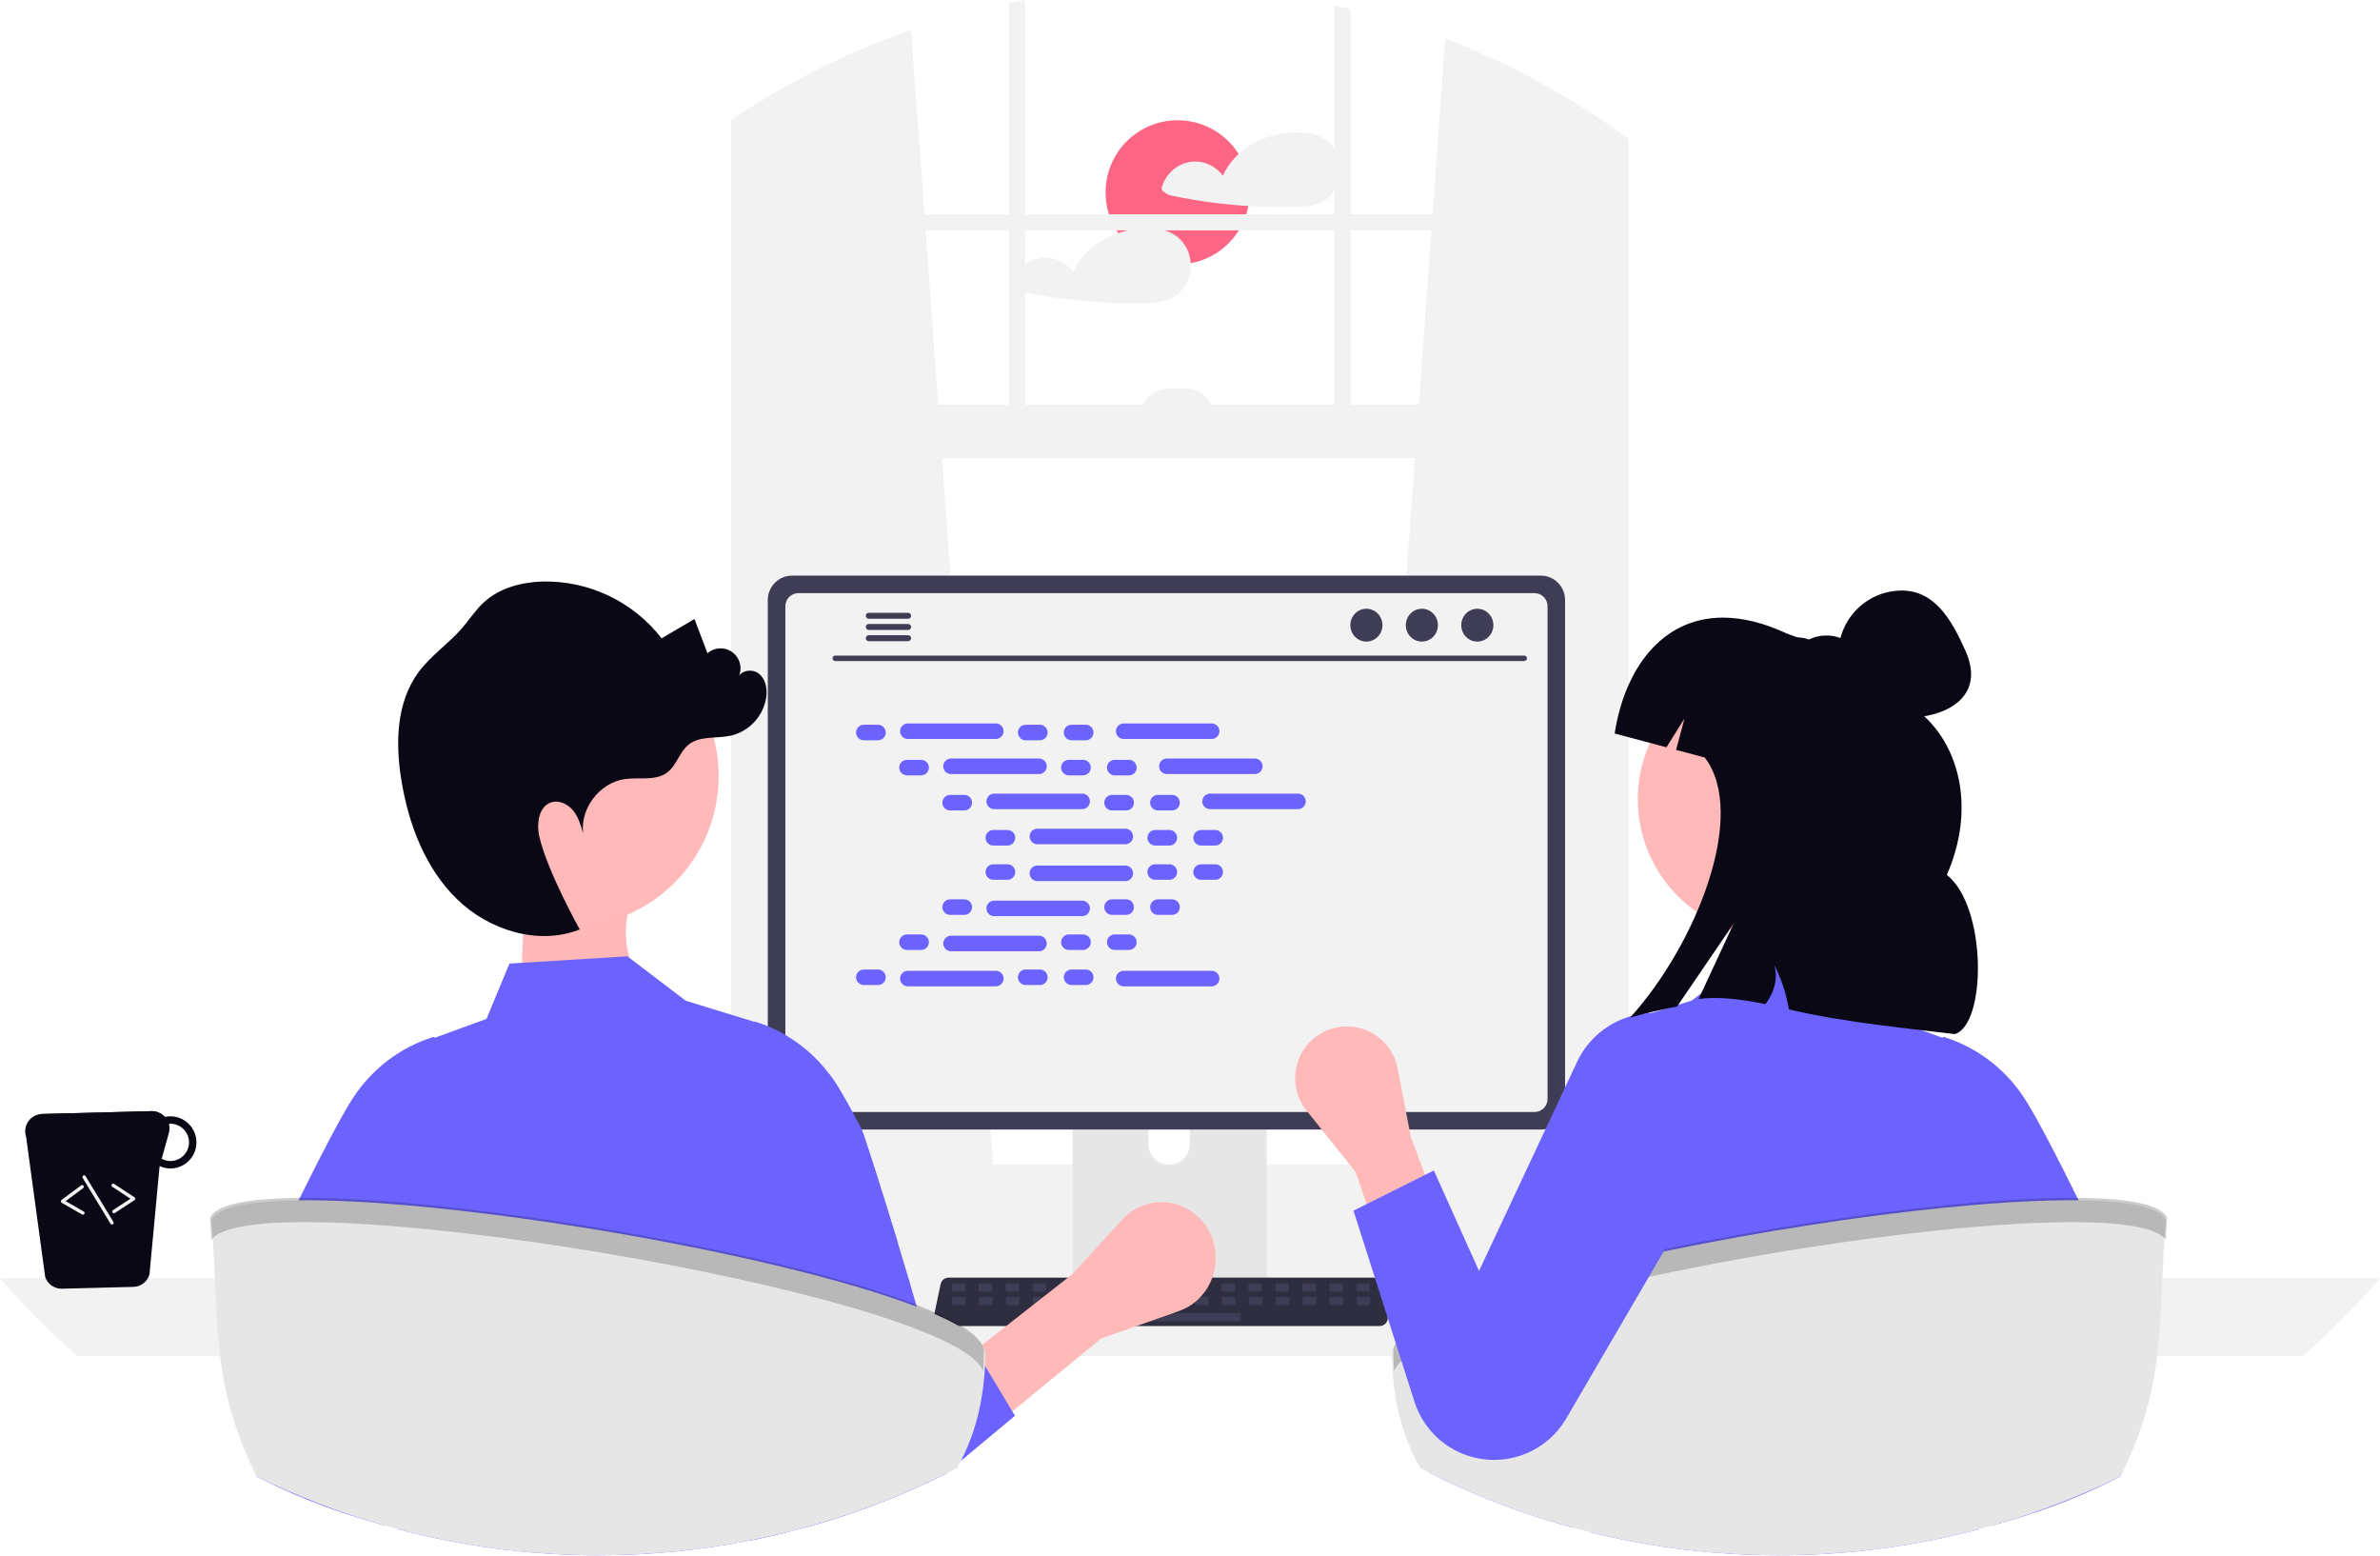
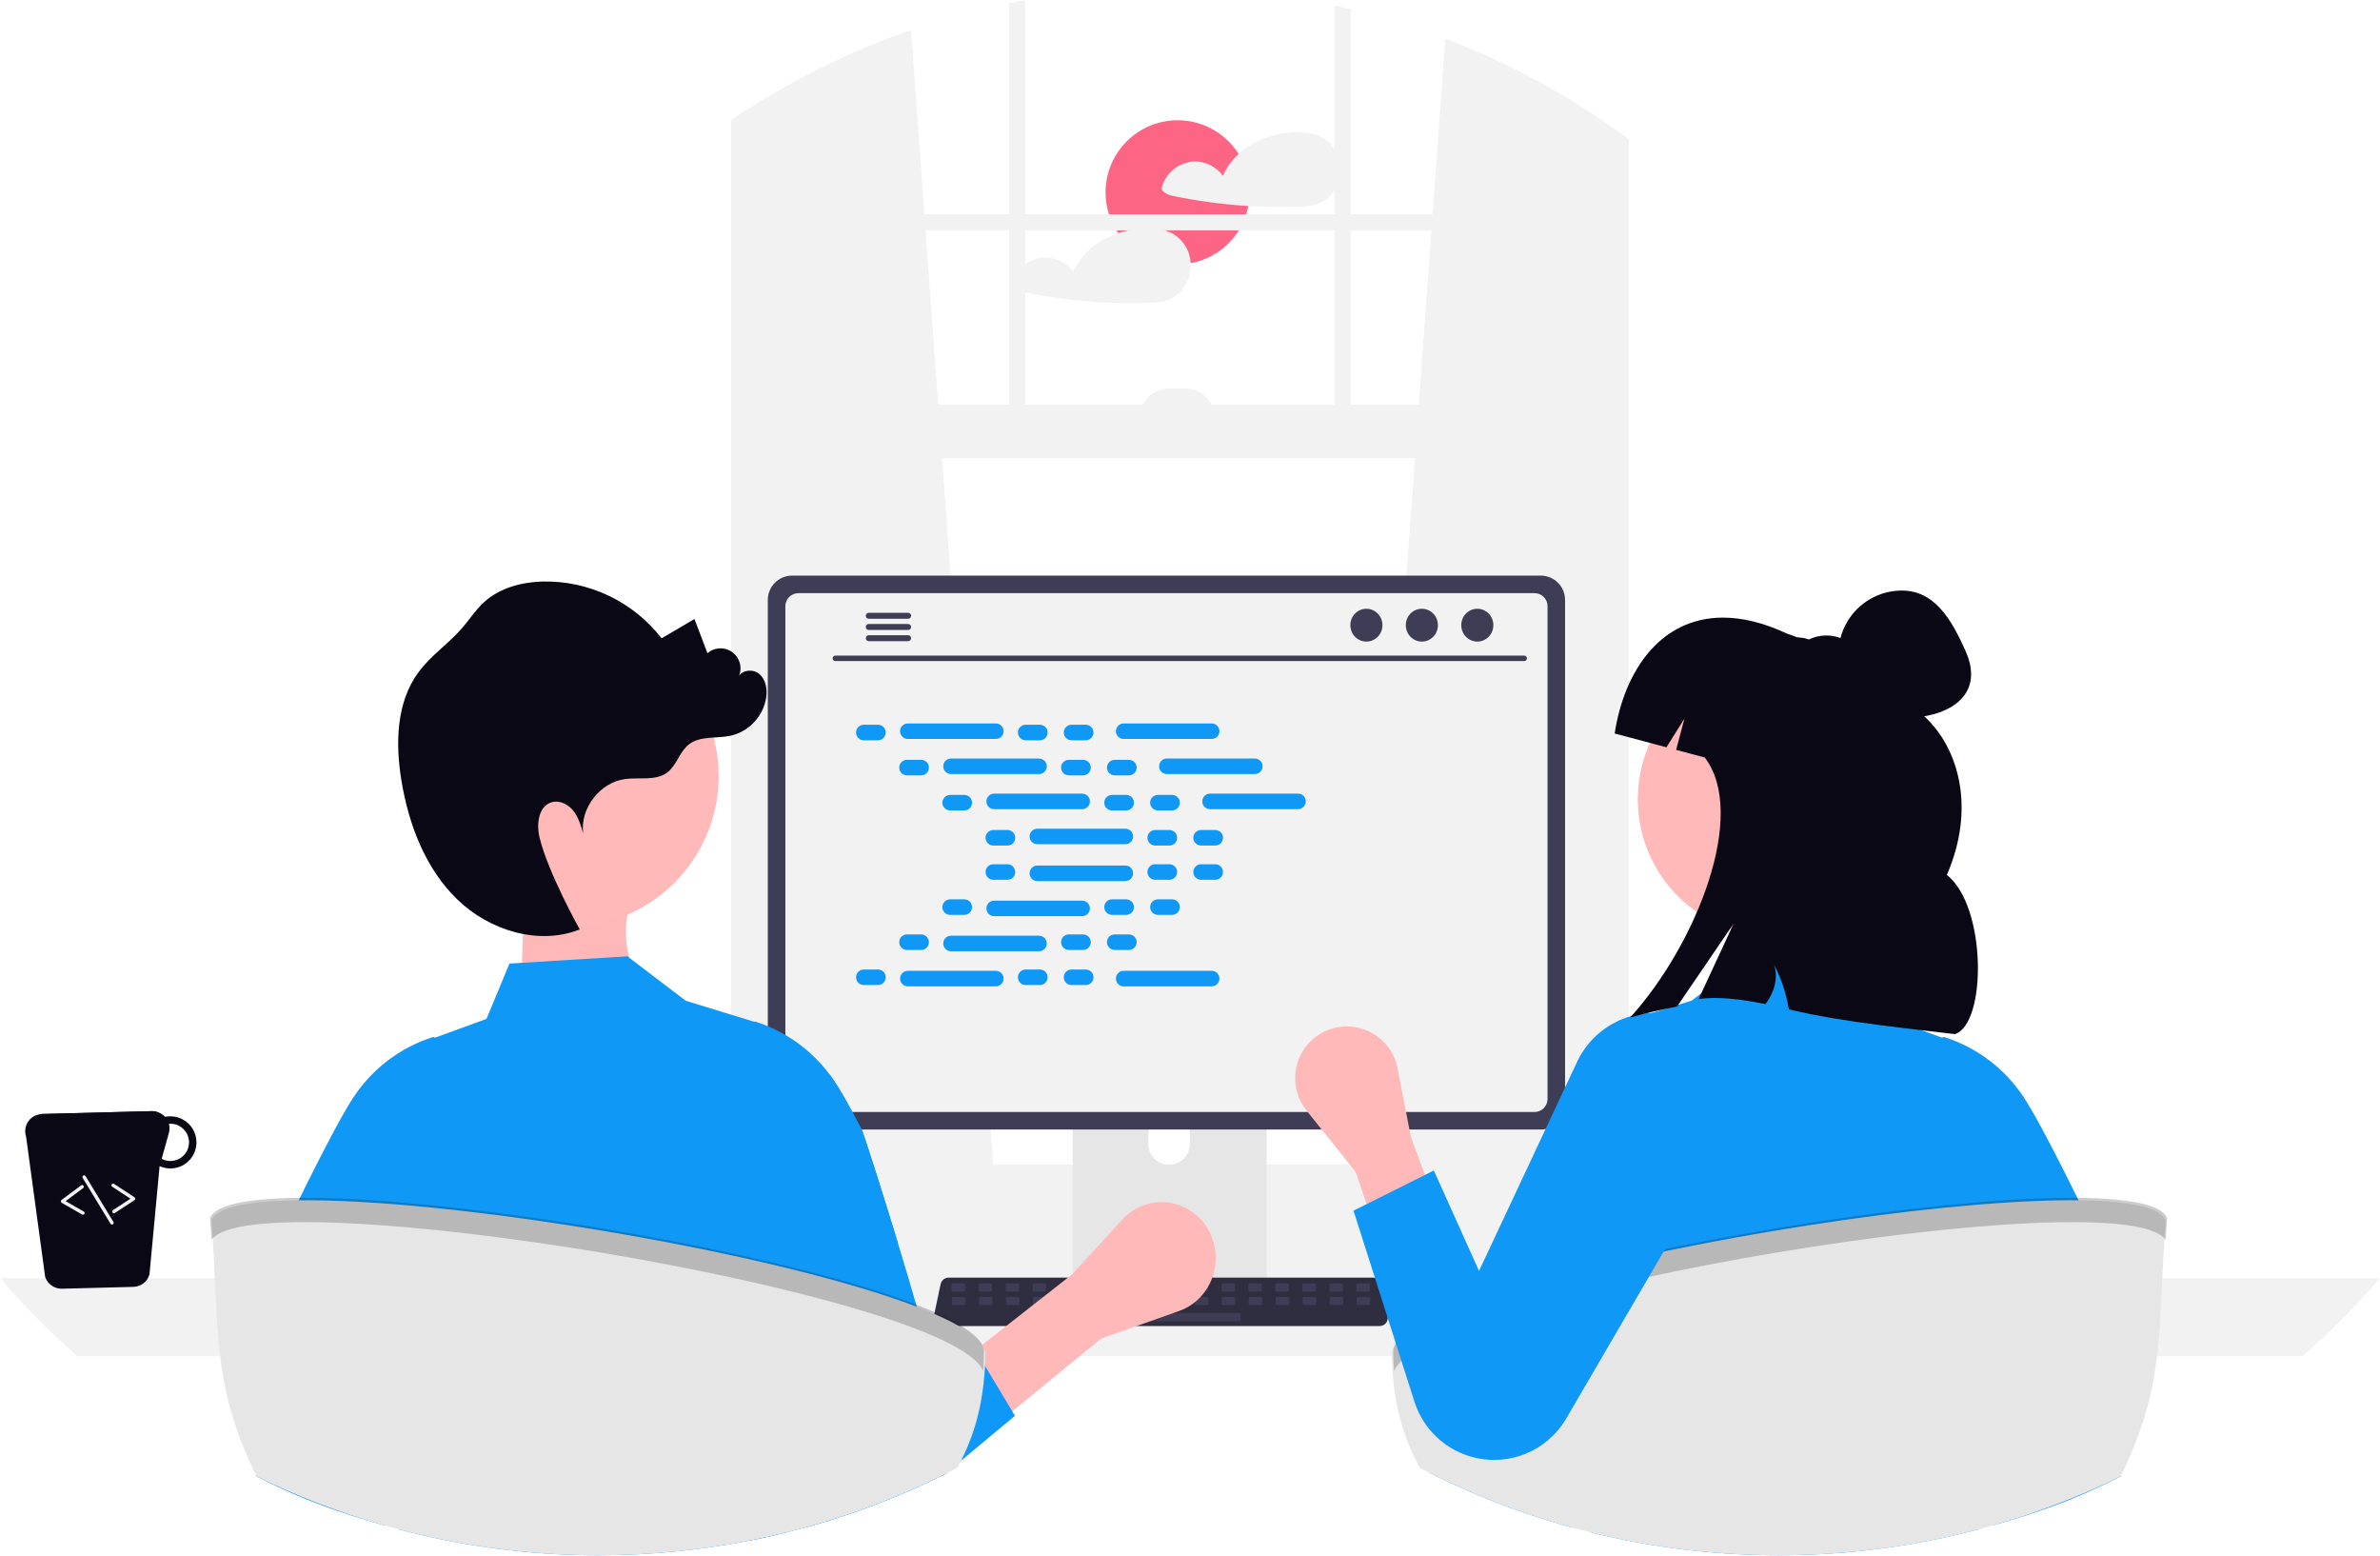
<svg xmlns="http://www.w3.org/2000/svg" width="882.126" height="576.272" viewBox="0 0 882.126 576.272" role="img" artist="Katerina Limpitsouni" source="https://undraw.co/">
  <g id="Group_138" data-name="Group 138" transform="translate(-519 -251.864)">
    <g id="Group_137" data-name="Group 137">
      <path id="Path_1240-496" data-name="Path 1240" d="M958.821,382.941,907.537,402.1,893.89,367.923l36.505-12.787C931.953,364.095,939.352,378.718,958.821,382.941Z" transform="matrix(0.914, 0.407, -0.407, 0.914, 46.029, -113.727)" fill="#ffb8b8" />
      <circle id="Ellipse_405" data-name="Ellipse 405" cx="26.701" cy="26.701" r="26.701" transform="translate(928.774 296.429)" fill="#fd6584" />
      <path id="Path_2166-497" data-name="Path 2166" d="M655.233,220.487a13.235,13.235,0,0,0-11.17-9.29,1.078,1.078,0,0,0-.18,0,1.418,1.418,0,0,0-.22-.05c-8.94-1.16-18.88,1.66-25.57,7.8a23.958,23.958,0,0,0-5.83,8.04,12.917,12.917,0,0,0-10.83-5.28,13.184,13.184,0,0,0-11.8,9.51,1.526,1.526,0,0,0,.69,1.69,6.674,6.674,0,0,0,2.79,1.42c2.21.47,4.44.9,6.67,1.29q6.54,1.14,13.15,1.85,4.365.465,8.75.74c6.04.38,12.11.47,18.16.28,3-.1,5.88-.2,8.62-1.52a12.8,12.8,0,0,0,4.95-4.31,14.548,14.548,0,0,0,1.82-12.17Z" transform="translate(360 90)" fill="#f2f2f2" />
      <path id="Path_2167-498" data-name="Path 2167" d="M600.3,259.387a13.65,13.65,0,0,0-.56-3.3,13.26,13.26,0,0,0-11.18-9.29.966.966,0,0,0-.17,0,1.884,1.884,0,0,0-.23-.05,33.193,33.193,0,0,0-14.69,1.51c-7.26,2.43-13.63,7.33-16.7,14.33a12.922,12.922,0,0,0-10.84-5.28,13.184,13.184,0,0,0-11.8,9.51,1.555,1.555,0,0,0,.69,1.69,6.733,6.733,0,0,0,2.79,1.42c2.22.47,4.44.9,6.68,1.29q6.54,1.14,13.14,1.85a195.168,195.168,0,0,0,26.92,1.02c2.99-.1,5.88-.2,8.62-1.52a12.77,12.77,0,0,0,4.94-4.31,14.265,14.265,0,0,0,2.39-8.87Z" transform="translate(360 90)" fill="#f2f2f2" />
      <path id="Path_2170-499" data-name="Path 2170" d="M895.47,639.046H792.093a167.922,167.922,0,0,1,.149-24.858c4.131-51.094,31.929-99.768,73.868-129.241-5.359,19.09-2.6,38.069,2.977,57.122-.781.26-1.563.484-2.27.781a46.236,46.236,0,0,0-15.294,9.378c-1.228,1.154-2.53,2.828-1.9,4.428.558,1.34,2.233,1.786,3.684,2.084,3.5.67,7,1.34,10.457,1.972,2.791.558,5.582,1.079,8.373,1.637,1.3.223,2.6.484,3.907.744.186.447.3.856.484,1.265,6.549,18.048,13.694,36.245,17.044,54.74a127.806,127.806,0,0,1,1.712,14.029C895.4,635.1,895.47,637.074,895.47,639.046Z" transform="translate(360 90)" fill="#f2f2f2" />
      <path id="Path_2172-500" data-name="Path 2172" d="M424.08,571.318c-17.565,10.68-28.729,27.2-37.846,45.7a46.743,46.743,0,0,0-21.249,11.164c-1.265,1.154-2.568,2.828-1.9,4.428.558,1.34,2.233,1.786,3.684,2.084,3.461.67,7,1.34,10.457,1.972-.335.782-.67,1.6-1,2.382H260.12A164.175,164.175,0,0,1,277.573,619.1c1.377-1.377,2.791-2.679,4.242-4.019a173.651,173.651,0,0,1,50.238-31.706,176.734,176.734,0,0,1,92.028-12.057Z" transform="translate(360 90)" fill="#f2f2f2" />
      <path id="Path_2174-501" data-name="Path 2174" d="M664.33,595.644l92.37,8.2.99.09V209.794l-.99-.69a288.324,288.324,0,0,0-62.01-32.94l-4.72,65.1-.43,5.96-4.67,64.56-1.44,19.86-18.93,261.7Z" transform="translate(360 90)" fill="#f2f2f2" />
      <path id="Path_2175-502" data-name="Path 2175" d="M435.9,202.454c-.66.42-1.32.84-1.98,1.28v400.2l1.98-.18,91.37-8.11-.17-2.3-18.93-261.7-1.44-19.86-4.67-64.56-.43-5.96-4.95-68.27a287.689,287.689,0,0,0-60.78,29.46Z" transform="translate(360 90)" fill="#f2f2f2" />
      <path id="Path_2176-503" data-name="Path 2176" d="M433.92,203.734c-1.33.86-2.66,1.74-3.97,2.63v403.03c0,10.07,5.97,18.51,13.95,20.66a15.251,15.251,0,0,0,4,.53H744.7a15.117,15.117,0,0,0,3.99-.53,17.06,17.06,0,0,0,7.78-4.66,22.919,22.919,0,0,0,6.18-16V213.374c-1.64-1.21-3.29-2.41-4.96-3.58l-.99-.69v400.29a16.113,16.113,0,0,1-.46,3.85c-1.41,5.95-6.06,10.31-11.54,10.31H447.9c-6.62,0-12-6.35-12-14.16V202.454C435.24,202.874,434.58,203.294,433.92,203.734Z" transform="translate(360 90)" fill="#f2f2f2" />
      <rect id="Rectangle_484" data-name="Rectangle 484" width="326.752" height="5.959" transform="translate(792.922 331.268)" fill="#f2f2f2" />
      <path id="Path_2177-504" data-name="Path 2177" d="M659.6,165.254c-1.98-.49-3.96-.95-5.96-1.38v161.81h5.96Z" transform="translate(360 90)" fill="#f2f2f2" />
      <path id="Path_2178-505" data-name="Path 2178" d="M538.96,161.864c-1.99.37-3.98.75-5.96,1.16v162.66h5.96Z" transform="translate(360 90)" fill="#f2f2f2" />
      <path id="Path_2179-506" data-name="Path 2179" d="M368.86,620.154a26.712,26.712,0,0,0,1.93,9.98,25.539,25.539,0,0,0,1.75,3.56,27.1,27.1,0,0,0,3.02,4.18,26.76,26.76,0,0,0,20.12,9.11H786.99a26.82,26.82,0,0,0,0-53.64H395.68A26.846,26.846,0,0,0,368.86,620.154Z" transform="translate(360 90)" fill="#f2f2f2" />
      <rect id="Rectangle_485" data-name="Rectangle 485" width="324.766" height="19.863" transform="translate(1117.688 421.646) rotate(180)" fill="#f2f2f2" />
      <path id="Path_2180-507" data-name="Path 2180" d="M581.4,305.824H609.21a10.925,10.925,0,0,1-10.925,10.925h-5.959A10.925,10.925,0,0,1,581.4,305.824h0Z" transform="translate(1550.611 712.572) rotate(180)" fill="#f2f2f2" />
      <path id="Path_2181-508" data-name="Path 2181" d="M159.92,635.474a292.039,292.039,0,0,0,28.749,28.95H1013.3a292.039,292.039,0,0,0,28.749-28.95Z" transform="translate(359.08 90)" fill="#f2f2f2" />
      <path id="Path_2182-509" data-name="Path 2182" d="M556.61,538.664v102.56h71.85V538.664a3.448,3.448,0,0,0-2.43-3.3,3.174,3.174,0,0,0-1.03-.16H560.08A3.463,3.463,0,0,0,556.61,538.664Zm28.04,35.24a7.67,7.67,0,1,1,15.34,0v11.9a7.67,7.67,0,1,1-15.34,0Z" transform="translate(360 90)" fill="#e6e6e6" />
      <path id="Path_2183-510" data-name="Path 2183" d="M556.39,637.944v9.89a1.946,1.946,0,0,0,1.93,1.94h68.43a1.94,1.94,0,0,0,1.93-1.94v-9.89Z" transform="translate(360 90)" fill="#3f3d56" />
      <path id="Path_2184-511" data-name="Path 2184" d="M443.58,384.144V571.4a9.007,9.007,0,0,0,9,9h277.5a9.007,9.007,0,0,0,9-9V384.144a9.012,9.012,0,0,0-9-8.99H452.58a9.011,9.011,0,0,0-9,8.99Z" transform="translate(360 90)" fill="#3f3d56" />
      <path id="Path_2185-512" data-name="Path 2185" d="M450.09,386.474v182.62a4.818,4.818,0,0,0,4.81,4.81H727.77a4.818,4.818,0,0,0,4.81-4.81V386.474a4.82,4.82,0,0,0-4.81-4.82H454.9a4.821,4.821,0,0,0-4.81,4.82Z" transform="translate(360 90)" fill="#f2f2f2" />
      <path id="Path_2186-513" data-name="Path 2186" d="M505.73,652.1a2.948,2.948,0,0,0,2.32,1.11H670.39a2.987,2.987,0,0,0,2.92-3.6l-2.52-11.97a2.993,2.993,0,0,0-1.86-2.17,2.9,2.9,0,0,0-1.06-.2H510.56a2.894,2.894,0,0,0-1.06.2,2.992,2.992,0,0,0-1.86,2.17l-2.52,11.97a2.985,2.985,0,0,0,.61,2.49Z" transform="translate(360 90)" fill="#2f2e41" />
      <rect id="Rectangle_486" data-name="Rectangle 486" width="5" height="3" rx="0.488" transform="translate(1026.717 730.43) rotate(180)" fill="#3f3d56" />
      <rect id="Rectangle_487" data-name="Rectangle 487" width="5" height="3" rx="0.488" transform="translate(1016.717 730.43) rotate(180)" fill="#3f3d56" />
      <rect id="Rectangle_488" data-name="Rectangle 488" width="5" height="3" rx="0.488" transform="translate(1006.717 730.43) rotate(180)" fill="#3f3d56" />
      <rect id="Rectangle_489" data-name="Rectangle 489" width="5" height="3" rx="0.488" transform="translate(996.717 730.43) rotate(180)" fill="#3f3d56" />
      <rect id="Rectangle_490" data-name="Rectangle 490" width="5" height="3" rx="0.488" transform="translate(986.717 730.43) rotate(180)" fill="#3f3d56" />
      <rect id="Rectangle_491" data-name="Rectangle 491" width="5" height="3" rx="0.488" transform="translate(976.717 730.43) rotate(180)" fill="#3f3d56" />
      <rect id="Rectangle_492" data-name="Rectangle 492" width="5" height="3" rx="0.488" transform="translate(966.717 730.43) rotate(180)" fill="#3f3d56" />
      <rect id="Rectangle_493" data-name="Rectangle 493" width="5" height="3" rx="0.488" transform="translate(956.717 730.43) rotate(180)" fill="#3f3d56" />
      <rect id="Rectangle_494" data-name="Rectangle 494" width="5" height="3" rx="0.488" transform="translate(946.717 730.43) rotate(180)" fill="#3f3d56" />
      <rect id="Rectangle_495" data-name="Rectangle 495" width="5" height="3" rx="0.488" transform="translate(936.717 730.43) rotate(180)" fill="#3f3d56" />
      <rect id="Rectangle_496" data-name="Rectangle 496" width="5" height="3" rx="0.488" transform="translate(926.717 730.43) rotate(180)" fill="#3f3d56" />
      <rect id="Rectangle_497" data-name="Rectangle 497" width="5" height="3" rx="0.488" transform="translate(916.717 730.43) rotate(180)" fill="#3f3d56" />
      <rect id="Rectangle_498" data-name="Rectangle 498" width="5" height="3" rx="0.488" transform="translate(906.717 730.43) rotate(180)" fill="#3f3d56" />
      <rect id="Rectangle_499" data-name="Rectangle 499" width="5" height="3" rx="0.488" transform="translate(896.717 730.43) rotate(180)" fill="#3f3d56" />
      <rect id="Rectangle_500" data-name="Rectangle 500" width="5" height="3" rx="0.488" transform="translate(886.717 730.43) rotate(180)" fill="#3f3d56" />
      <rect id="Rectangle_501" data-name="Rectangle 501" width="5" height="3" rx="0.488" transform="translate(876.717 730.43) rotate(180)" fill="#3f3d56" />
      <rect id="Rectangle_502" data-name="Rectangle 502" width="5" height="3" rx="0.488" transform="translate(1026.835 735.43) rotate(180)" fill="#3f3d56" />
      <rect id="Rectangle_503" data-name="Rectangle 503" width="5" height="3" rx="0.488" transform="translate(1016.835 735.43) rotate(180)" fill="#3f3d56" />
      <rect id="Rectangle_504" data-name="Rectangle 504" width="5" height="3" rx="0.488" transform="translate(1006.835 735.43) rotate(180)" fill="#3f3d56" />
      <rect id="Rectangle_505" data-name="Rectangle 505" width="5" height="3" rx="0.488" transform="translate(996.835 735.43) rotate(180)" fill="#3f3d56" />
      <rect id="Rectangle_506" data-name="Rectangle 506" width="5" height="3" rx="0.488" transform="translate(986.835 735.43) rotate(180)" fill="#3f3d56" />
      <rect id="Rectangle_507" data-name="Rectangle 507" width="5" height="3" rx="0.488" transform="translate(976.835 735.43) rotate(180)" fill="#3f3d56" />
      <rect id="Rectangle_508" data-name="Rectangle 508" width="5" height="3" rx="0.488" transform="translate(966.835 735.43) rotate(180)" fill="#3f3d56" />
      <rect id="Rectangle_509" data-name="Rectangle 509" width="5" height="3" rx="0.488" transform="translate(956.835 735.43) rotate(180)" fill="#3f3d56" />
      <rect id="Rectangle_510" data-name="Rectangle 510" width="5" height="3" rx="0.488" transform="translate(946.835 735.43) rotate(180)" fill="#3f3d56" />
      <rect id="Rectangle_511" data-name="Rectangle 511" width="5" height="3" rx="0.488" transform="translate(936.835 735.43) rotate(180)" fill="#3f3d56" />
      <rect id="Rectangle_512" data-name="Rectangle 512" width="5" height="3" rx="0.488" transform="translate(926.835 735.43) rotate(180)" fill="#3f3d56" />
      <rect id="Rectangle_513" data-name="Rectangle 513" width="5" height="3" rx="0.488" transform="translate(916.835 735.43) rotate(180)" fill="#3f3d56" />
      <rect id="Rectangle_514" data-name="Rectangle 514" width="5" height="3" rx="0.488" transform="translate(906.835 735.43) rotate(180)" fill="#3f3d56" />
      <rect id="Rectangle_515" data-name="Rectangle 515" width="5" height="3" rx="0.488" transform="translate(896.835 735.43) rotate(180)" fill="#3f3d56" />
      <rect id="Rectangle_516" data-name="Rectangle 516" width="5" height="3" rx="0.488" transform="translate(886.835 735.43) rotate(180)" fill="#3f3d56" />
      <rect id="Rectangle_517" data-name="Rectangle 517" width="5" height="3" rx="0.488" transform="translate(876.835 735.43) rotate(180)" fill="#3f3d56" />
      <rect id="Rectangle_518" data-name="Rectangle 518" width="40" height="3" rx="0.488" transform="translate(978.835 741.43) rotate(180)" fill="#3f3d56" />
      <path id="Path_2187-514" data-name="Path 2187" d="M468.612,406.811H723.935a1.015,1.015,0,1,0,0-2.031H468.612a1.015,1.015,0,1,0,0,2.031Z" transform="translate(360 90)" fill="#3f3d56" />
      <ellipse id="Ellipse_406" data-name="Ellipse 406" cx="5.95" cy="6.083" rx="5.95" ry="6.083" transform="translate(1060.604 477.43)" fill="#3f3d56" />
      <ellipse id="Ellipse_407" data-name="Ellipse 407" cx="5.95" cy="6.083" rx="5.95" ry="6.083" transform="translate(1040.049 477.43)" fill="#3f3d56" />
      <ellipse id="Ellipse_408" data-name="Ellipse 408" cx="5.95" cy="6.083" rx="5.95" ry="6.083" transform="translate(1019.493 477.43)" fill="#3f3d56" />
      <path id="Path_2188-515" data-name="Path 2188" d="M479.9,390.044a1.1,1.1,0,0,0,1.09,1.1h14.6a1.105,1.105,0,0,0,0-2.21h-14.6a1.1,1.1,0,0,0-1.09,1.11Z" transform="translate(360 90)" fill="#3f3d56" />
      <path id="Path_2189-516" data-name="Path 2189" d="M479.9,394.194a1.1,1.1,0,0,0,1.09,1.1h14.6a1.105,1.105,0,0,0,0-2.21h-14.6a1.1,1.1,0,0,0-1.09,1.11Z" transform="translate(360 90)" fill="#3f3d56" />
      <path id="Path_2190-517" data-name="Path 2190" d="M479.9,398.334a1.1,1.1,0,0,0,1.09,1.11h14.6a1.105,1.105,0,0,0,0-2.21h-14.6A1.1,1.1,0,0,0,479.9,398.334Z" transform="translate(360 90)" fill="#3f3d56" />
-       <rect id="Rectangle_519" data-name="Rectangle 519" width="11.006" height="5.76" rx="2.88" transform="translate(836.286 520.407)" fill="#6c63ff" />
-       <rect id="Rectangle_520" data-name="Rectangle 520" width="11.006" height="5.76" rx="2.88" transform="translate(896.286 520.407)" fill="#6c63ff" />
-       <rect id="Rectangle_521" data-name="Rectangle 521" width="11.006" height="5.76" rx="2.88" transform="translate(913.286 520.407)" fill="#6c63ff" />
-       <rect id="Rectangle_522" data-name="Rectangle 522" width="38.366" height="5.76" rx="2.88" transform="translate(852.606 519.927)" fill="#6c63ff" />
-       <rect id="Rectangle_523" data-name="Rectangle 523" width="38.366" height="5.76" rx="2.88" transform="translate(932.606 519.927)" fill="#6c63ff" />
-       <rect id="Rectangle_524" data-name="Rectangle 524" width="11.006" height="5.76" rx="2.88" transform="translate(852.286 533.407)" fill="#6c63ff" />
-       <rect id="Rectangle_525" data-name="Rectangle 525" width="11.006" height="5.76" rx="2.88" transform="translate(912.286 533.407)" fill="#6c63ff" />
-       <rect id="Rectangle_526" data-name="Rectangle 526" width="11.006" height="5.76" rx="2.88" transform="translate(929.286 533.407)" fill="#6c63ff" />
-       <rect id="Rectangle_527" data-name="Rectangle 527" width="38.366" height="5.76" rx="2.88" transform="translate(868.606 532.927)" fill="#6c63ff" />
-       <rect id="Rectangle_528" data-name="Rectangle 528" width="38.366" height="5.76" rx="2.88" transform="translate(948.606 532.927)" fill="#6c63ff" />
-       <rect id="Rectangle_529" data-name="Rectangle 529" width="11.006" height="5.76" rx="2.88" transform="translate(868.286 546.407)" fill="#6c63ff" />
-       <rect id="Rectangle_530" data-name="Rectangle 530" width="11.006" height="5.76" rx="2.88" transform="translate(928.286 546.407)" fill="#6c63ff" />
-       <rect id="Rectangle_531" data-name="Rectangle 531" width="11.006" height="5.76" rx="2.88" transform="translate(945.286 546.407)" fill="#6c63ff" />
-       <rect id="Rectangle_532" data-name="Rectangle 532" width="38.366" height="5.76" rx="2.88" transform="translate(884.606 545.927)" fill="#6c63ff" />
-       <rect id="Rectangle_533" data-name="Rectangle 533" width="38.366" height="5.76" rx="2.88" transform="translate(964.606 545.927)" fill="#6c63ff" />
-       <rect id="Rectangle_534" data-name="Rectangle 534" width="11.006" height="5.76" rx="2.88" transform="translate(884.286 559.407)" fill="#6c63ff" />
-       <rect id="Rectangle_535" data-name="Rectangle 535" width="11.006" height="5.76" rx="2.88" transform="translate(944.286 559.407)" fill="#6c63ff" />
-       <rect id="Rectangle_536" data-name="Rectangle 536" width="11.006" height="5.76" rx="2.88" transform="translate(961.286 559.407)" fill="#6c63ff" />
-       <rect id="Rectangle_537" data-name="Rectangle 537" width="38.366" height="5.76" rx="2.88" transform="translate(900.606 558.927)" fill="#6c63ff" />
-       <rect id="Rectangle_538" data-name="Rectangle 538" width="11.006" height="5.76" rx="2.88" transform="translate(896.286 611.101)" fill="#6c63ff" />
-       <rect id="Rectangle_539" data-name="Rectangle 539" width="11.006" height="5.76" rx="2.88" transform="translate(913.286 611.101)" fill="#6c63ff" />
-       <rect id="Rectangle_540" data-name="Rectangle 540" width="38.366" height="5.76" rx="2.88" transform="translate(932.606 611.581)" fill="#6c63ff" />
-       <rect id="Rectangle_541" data-name="Rectangle 541" width="11.006" height="5.76" rx="2.88" transform="translate(836.286 611.101)" fill="#6c63ff" />
-       <rect id="Rectangle_542" data-name="Rectangle 542" width="38.366" height="5.76" rx="2.88" transform="translate(852.606 611.581)" fill="#6c63ff" />
-       <rect id="Rectangle_543" data-name="Rectangle 543" width="11.006" height="5.76" rx="2.88" transform="translate(852.286 598.101)" fill="#6c63ff" />
-       <rect id="Rectangle_544" data-name="Rectangle 544" width="11.006" height="5.76" rx="2.88" transform="translate(912.286 598.101)" fill="#6c63ff" />
-       <rect id="Rectangle_545" data-name="Rectangle 545" width="11.006" height="5.76" rx="2.88" transform="translate(929.286 598.101)" fill="#6c63ff" />
-       <rect id="Rectangle_546" data-name="Rectangle 546" width="38.366" height="5.76" rx="2.88" transform="translate(868.606 598.581)" fill="#6c63ff" />
-       <rect id="Rectangle_547" data-name="Rectangle 547" width="11.006" height="5.76" rx="2.88" transform="translate(868.286 585.101)" fill="#6c63ff" />
-       <rect id="Rectangle_548" data-name="Rectangle 548" width="11.006" height="5.76" rx="2.88" transform="translate(928.286 585.101)" fill="#6c63ff" />
-       <rect id="Rectangle_549" data-name="Rectangle 549" width="11.006" height="5.76" rx="2.88" transform="translate(945.286 585.101)" fill="#6c63ff" />
-       <rect id="Rectangle_550" data-name="Rectangle 550" width="38.366" height="5.76" rx="2.88" transform="translate(884.606 585.581)" fill="#6c63ff" />
-       <rect id="Rectangle_551" data-name="Rectangle 551" width="11.006" height="5.76" rx="2.88" transform="translate(884.286 572.101)" fill="#6c63ff" />
-       <rect id="Rectangle_552" data-name="Rectangle 552" width="11.006" height="5.76" rx="2.88" transform="translate(944.286 572.101)" fill="#6c63ff" />
-       <rect id="Rectangle_553" data-name="Rectangle 553" width="11.006" height="5.76" rx="2.88" transform="translate(961.286 572.101)" fill="#6c63ff" />
-       <rect id="Rectangle_554" data-name="Rectangle 554" width="38.366" height="5.76" rx="2.88" transform="translate(900.606 572.581)" fill="#6c63ff" />
-       <path id="Path_2191-518" data-name="Path 2191" d="M509.832,707.816c-.22.11-.44.22-.66.32q-2.085,1.035-4.2,2.04-6.33,3.015-12.82,5.73a285.491,285.491,0,0,1-34.97,12.03c-2-12.47-3.94-41.88-5.8-63.51-.35-4.07-.7-7.86-1.05-11.21a97.15,97.15,0,0,0-1.89-13.08,4.359,4.359,0,0,0-.39-.97c.19,1.73.39,6.89.58,14.05.1,3.35.19,7.14.29,11.21.47,20.82.96,49.15,1.45,65.28-1.39.34-2.79.68-4.19,1-.88.21-1.77.41-2.66.6-1.08.24-2.16.48-3.24.7q-1.7.36-3.39.69a290.078,290.078,0,0,1-56.06,5.44c-1.25,0-2.49-.01-3.74-.02-.38,0-.76-.01-1.15-.02-1.1-.02-2.24-.04-3.4-.07a288.591,288.591,0,0,1-65.84-9.49l.87-64.11.15-11.21.06-4.25a15.181,15.181,0,0,0-.88,4.25c-.35,2.73-.71,6.6-1.07,11.21-1.37,17.76-2.78,46.41-4.24,62.71-17.29-4.92-29.93-9.41-45.73-17.31-.61-.3-1.23-.61-1.84-.92.11-.77.23-1.54.34-2.33,1.79-12.44-.32-28.63,1.66-42.15,1.51-10.43,3.07-20.45,4.64-28.95,1.9-10.23,3.83-18.27,5.74-22.18,2.2-4.51,4.4-8.95,6.53-13.2l2.71-5.39c.48-.95.96-1.89,1.43-2.81,2.14-4.19,4.16-8.06,6.01-11.49,1.3-2.41,2.5-4.59,3.6-6.5,1.29-2.25,2.43-4.11,3.37-5.52a55.306,55.306,0,0,1,29.28-22.21l.3-.08.29.12.33.15,19.06-6.97,8.51-20.49,43.71-2.69,7.06,5.37,3.61,2.75,3.85,2.93,7.08,5.39,2.01.62,2.99.92,20.45,6.28.21-.09.3.08a55.168,55.168,0,0,1,27.36,19.5c.68.88,1.31,1.79,1.92,2.71,1.66,2.46,3.9,6.35,6.54,11.23,1.09,2.01,2.24,4.19,3.45,6.5.73,1.39,7.03,21.05,13.16,41.13,5.73,18.8,11.31,37.97,12.04,42.89.13.91.27,1.83.4,2.74.83,5.69,1.65,11.42,2.44,17.01,1.17,8.29,2.31,16.29,3.4,23.44C509.812,707.686,509.822,707.746,509.832,707.816Z" transform="translate(360 90)" fill="#6c63ff" />
+       <rect id="Rectangle_519" data-name="Rectangle 519" width="11.006" height="5.76" rx="2.88" transform="translate(836.286 520.407)" fill="#1098F7" />
+       <rect id="Rectangle_520" data-name="Rectangle 520" width="11.006" height="5.76" rx="2.88" transform="translate(896.286 520.407)" fill="#1098F7" />
+       <rect id="Rectangle_521" data-name="Rectangle 521" width="11.006" height="5.76" rx="2.88" transform="translate(913.286 520.407)" fill="#1098F7" />
+       <rect id="Rectangle_522" data-name="Rectangle 522" width="38.366" height="5.76" rx="2.88" transform="translate(852.606 519.927)" fill="#1098F7" />
+       <rect id="Rectangle_523" data-name="Rectangle 523" width="38.366" height="5.76" rx="2.88" transform="translate(932.606 519.927)" fill="#1098F7" />
+       <rect id="Rectangle_524" data-name="Rectangle 524" width="11.006" height="5.76" rx="2.88" transform="translate(852.286 533.407)" fill="#1098F7" />
+       <rect id="Rectangle_525" data-name="Rectangle 525" width="11.006" height="5.76" rx="2.88" transform="translate(912.286 533.407)" fill="#1098F7" />
+       <rect id="Rectangle_526" data-name="Rectangle 526" width="11.006" height="5.76" rx="2.88" transform="translate(929.286 533.407)" fill="#1098F7" />
+       <rect id="Rectangle_527" data-name="Rectangle 527" width="38.366" height="5.76" rx="2.88" transform="translate(868.606 532.927)" fill="#1098F7" />
+       <rect id="Rectangle_528" data-name="Rectangle 528" width="38.366" height="5.76" rx="2.88" transform="translate(948.606 532.927)" fill="#1098F7" />
+       <rect id="Rectangle_529" data-name="Rectangle 529" width="11.006" height="5.76" rx="2.88" transform="translate(868.286 546.407)" fill="#1098F7" />
+       <rect id="Rectangle_530" data-name="Rectangle 530" width="11.006" height="5.76" rx="2.88" transform="translate(928.286 546.407)" fill="#1098F7" />
+       <rect id="Rectangle_531" data-name="Rectangle 531" width="11.006" height="5.76" rx="2.88" transform="translate(945.286 546.407)" fill="#1098F7" />
+       <rect id="Rectangle_532" data-name="Rectangle 532" width="38.366" height="5.76" rx="2.88" transform="translate(884.606 545.927)" fill="#1098F7" />
+       <rect id="Rectangle_533" data-name="Rectangle 533" width="38.366" height="5.76" rx="2.88" transform="translate(964.606 545.927)" fill="#1098F7" />
+       <rect id="Rectangle_534" data-name="Rectangle 534" width="11.006" height="5.76" rx="2.88" transform="translate(884.286 559.407)" fill="#1098F7" />
+       <rect id="Rectangle_535" data-name="Rectangle 535" width="11.006" height="5.76" rx="2.88" transform="translate(944.286 559.407)" fill="#1098F7" />
+       <rect id="Rectangle_536" data-name="Rectangle 536" width="11.006" height="5.76" rx="2.88" transform="translate(961.286 559.407)" fill="#1098F7" />
+       <rect id="Rectangle_537" data-name="Rectangle 537" width="38.366" height="5.76" rx="2.88" transform="translate(900.606 558.927)" fill="#1098F7" />
+       <rect id="Rectangle_538" data-name="Rectangle 538" width="11.006" height="5.76" rx="2.88" transform="translate(896.286 611.101)" fill="#1098F7" />
+       <rect id="Rectangle_539" data-name="Rectangle 539" width="11.006" height="5.76" rx="2.88" transform="translate(913.286 611.101)" fill="#1098F7" />
+       <rect id="Rectangle_540" data-name="Rectangle 540" width="38.366" height="5.76" rx="2.88" transform="translate(932.606 611.581)" fill="#1098F7" />
+       <rect id="Rectangle_541" data-name="Rectangle 541" width="11.006" height="5.76" rx="2.88" transform="translate(836.286 611.101)" fill="#1098F7" />
+       <rect id="Rectangle_542" data-name="Rectangle 542" width="38.366" height="5.76" rx="2.88" transform="translate(852.606 611.581)" fill="#1098F7" />
+       <rect id="Rectangle_543" data-name="Rectangle 543" width="11.006" height="5.76" rx="2.88" transform="translate(852.286 598.101)" fill="#1098F7" />
+       <rect id="Rectangle_544" data-name="Rectangle 544" width="11.006" height="5.76" rx="2.88" transform="translate(912.286 598.101)" fill="#1098F7" />
+       <rect id="Rectangle_545" data-name="Rectangle 545" width="11.006" height="5.76" rx="2.88" transform="translate(929.286 598.101)" fill="#1098F7" />
+       <rect id="Rectangle_546" data-name="Rectangle 546" width="38.366" height="5.76" rx="2.88" transform="translate(868.606 598.581)" fill="#1098F7" />
+       <rect id="Rectangle_547" data-name="Rectangle 547" width="11.006" height="5.76" rx="2.88" transform="translate(868.286 585.101)" fill="#1098F7" />
+       <rect id="Rectangle_548" data-name="Rectangle 548" width="11.006" height="5.76" rx="2.88" transform="translate(928.286 585.101)" fill="#1098F7" />
+       <rect id="Rectangle_549" data-name="Rectangle 549" width="11.006" height="5.76" rx="2.88" transform="translate(945.286 585.101)" fill="#1098F7" />
+       <rect id="Rectangle_550" data-name="Rectangle 550" width="38.366" height="5.76" rx="2.88" transform="translate(884.606 585.581)" fill="#1098F7" />
+       <rect id="Rectangle_551" data-name="Rectangle 551" width="11.006" height="5.76" rx="2.88" transform="translate(884.286 572.101)" fill="#1098F7" />
+       <rect id="Rectangle_552" data-name="Rectangle 552" width="11.006" height="5.76" rx="2.88" transform="translate(944.286 572.101)" fill="#1098F7" />
+       <rect id="Rectangle_553" data-name="Rectangle 553" width="11.006" height="5.76" rx="2.88" transform="translate(961.286 572.101)" fill="#1098F7" />
+       <rect id="Rectangle_554" data-name="Rectangle 554" width="38.366" height="5.76" rx="2.88" transform="translate(900.606 572.581)" fill="#1098F7" />
+       <path id="Path_2191-518" data-name="Path 2191" d="M509.832,707.816c-.22.11-.44.22-.66.32q-2.085,1.035-4.2,2.04-6.33,3.015-12.82,5.73a285.491,285.491,0,0,1-34.97,12.03c-2-12.47-3.94-41.88-5.8-63.51-.35-4.07-.7-7.86-1.05-11.21a97.15,97.15,0,0,0-1.89-13.08,4.359,4.359,0,0,0-.39-.97c.19,1.73.39,6.89.58,14.05.1,3.35.19,7.14.29,11.21.47,20.82.96,49.15,1.45,65.28-1.39.34-2.79.68-4.19,1-.88.21-1.77.41-2.66.6-1.08.24-2.16.48-3.24.7q-1.7.36-3.39.69a290.078,290.078,0,0,1-56.06,5.44c-1.25,0-2.49-.01-3.74-.02-.38,0-.76-.01-1.15-.02-1.1-.02-2.24-.04-3.4-.07a288.591,288.591,0,0,1-65.84-9.49l.87-64.11.15-11.21.06-4.25a15.181,15.181,0,0,0-.88,4.25c-.35,2.73-.71,6.6-1.07,11.21-1.37,17.76-2.78,46.41-4.24,62.71-17.29-4.92-29.93-9.41-45.73-17.31-.61-.3-1.23-.61-1.84-.92.11-.77.23-1.54.34-2.33,1.79-12.44-.32-28.63,1.66-42.15,1.51-10.43,3.07-20.45,4.64-28.95,1.9-10.23,3.83-18.27,5.74-22.18,2.2-4.51,4.4-8.95,6.53-13.2l2.71-5.39c.48-.95.96-1.89,1.43-2.81,2.14-4.19,4.16-8.06,6.01-11.49,1.3-2.41,2.5-4.59,3.6-6.5,1.29-2.25,2.43-4.11,3.37-5.52a55.306,55.306,0,0,1,29.28-22.21l.3-.08.29.12.33.15,19.06-6.97,8.51-20.49,43.71-2.69,7.06,5.37,3.61,2.75,3.85,2.93,7.08,5.39,2.01.62,2.99.92,20.45,6.28.21-.09.3.08a55.168,55.168,0,0,1,27.36,19.5c.68.88,1.31,1.79,1.92,2.71,1.66,2.46,3.9,6.35,6.54,11.23,1.09,2.01,2.24,4.19,3.45,6.5.73,1.39,7.03,21.05,13.16,41.13,5.73,18.8,11.31,37.97,12.04,42.89.13.91.27,1.83.4,2.74.83,5.69,1.65,11.42,2.44,17.01,1.17,8.29,2.31,16.29,3.4,23.44C509.812,707.686,509.822,707.746,509.832,707.816Z" transform="translate(360 90)" fill="#1098F7" />
      <path id="Path_2192-519" data-name="Path 2192" d="M303.59,473.566l-8.5-32.792-7.5,28.3Z" transform="translate(519.92 251.864)" opacity="0.2" />
      <path id="Path_2193-520" data-name="Path 2193" d="M175.749,635.05a6.416,6.416,0,0,0,6.183,4.331l26.492-.682a6.328,6.328,0,0,0,5.981-4.657l3.749-40.087a9.8,9.8,0,0,0,4.238.871,9.661,9.661,0,1,0-.485-19.317,8.177,8.177,0,0,0-1.736.181,6.548,6.548,0,0,0-4.874-2.1l-40.751,1.052a5.858,5.858,0,0,0-1.005.125,6.365,6.365,0,0,0-4.873,8.265Zm43.173-43.817,2.668-9.553a6.506,6.506,0,0,0,.02-3.375c.129,0,.244-.062.373-.062a6.91,6.91,0,1,1,.324,13.817,6.505,6.505,0,0,1-3.385-.828Z" transform="translate(360 90)" fill="#090814" />
      <path id="Path_2194-521" data-name="Path 2194" d="M173.541,574.763c.868,4.964,10.629,8.454,22.366,7.847,10.793-.5,19.617-4.287,21.234-8.779a6.024,6.024,0,0,0-1.844-.246l-40.751,1.052A5.852,5.852,0,0,0,173.541,574.763Z" transform="translate(360 90)" fill="#090814" />
      <path id="Path_2195-522" data-name="Path 2195" d="M198.283,615.324a.625.625,0,0,0,.191-.084l7.281-4.766a.632.632,0,0,0,0-1.058l-7.568-4.957a.632.632,0,0,0-.693,1.058l6.759,4.427-6.472,4.237a.633.633,0,0,0,.5,1.143Z" transform="translate(363.097 86.083)" fill="#f2f2f2" />
      <path id="Path_2196-523" data-name="Path 2196" d="M190.721,615.743a.633.633,0,0,0,.16-1.162l-6.712-3.848,6.487-4.819a.632.632,0,0,0-.754-1.015l-7.263,5.395a.632.632,0,0,0,.062,1.057l7.55,4.328a.633.633,0,0,0,.47.064Z" transform="translate(359.16 86.194)" fill="#f2f2f2" />
      <path id="Path_2197-524" data-name="Path 2197" d="M199.817,620.145a.611.611,0,0,0,.173-.073.633.633,0,0,0,.212-.87l-10.322-16.97a.633.633,0,1,0-1.081.659l10.322,16.97a.633.633,0,0,0,.7.284Z" transform="translate(360.839 85.438)" fill="#f2f2f2" />
-       <path id="Path_2198-525" data-name="Path 2198" d="M945.069,708.9c-.61.31-1.23.62-1.84.92-15.8,7.9-28.44,12.39-45.73,17.31-1.46-16.3-2.87-44.95-4.24-62.71-.36-4.61-.72-8.48-1.07-11.21a15.183,15.183,0,0,0-.88-4.25l.06,4.25.15,11.21.87,64.11a288.589,288.589,0,0,1-65.84,9.49c-1.16.03-2.3.05-3.4.07-.39.01-.77.02-1.15.02-1.25.01-2.49.02-3.74.02a289.272,289.272,0,0,1-69.54-8.43c.49-16.13.98-44.46,1.45-65.28.1-4.07.19-7.86.29-11.21.19-7.16.39-12.32.58-14.05a4.36,4.36,0,0,0-.39.97,97.15,97.15,0,0,0-1.89,13.08c-.35,3.35-.7,7.14-1.05,11.21-1.86,21.63-3.8,51.04-5.8,63.51a285.473,285.473,0,0,1-34.97-12.03q-9-3.75-17.68-8.09c1.1-7.2,2.25-15.27,3.43-23.64.92-6.49,1.87-13.16,2.84-19.75,1.5-10.18,52.46-120.11,64.47-123.96l.3-.08.21.09,20.45-6.28,2.99-.92,2.01-.62,7.08-5.39,3.85-2.93,3.61-2.75,7.06-5.37,43.71,2.69,8.51,20.49,19.06,6.97.33-.15.29-.12.3.08a55.307,55.307,0,0,1,29.28,22.21c.94,1.41,2.08,3.27,3.37,5.52,1.1,1.91,2.3,4.09,3.6,6.5,1.85,3.43,3.87,7.3,6.01,11.49.47.92.95,1.86,1.43,2.81q1.335,2.64,2.71,5.39c2.13,4.25,4.33,8.69,6.53,13.2,1.91,3.91,3.84,11.95,5.74,22.18,1.57,8.5,3.13,18.52,4.64,28.95,1.98,13.52-.13,29.71,1.66,42.15C944.839,707.364,944.959,708.134,945.069,708.9Z" transform="translate(360 90)" fill="#6c63ff" />
+       <path id="Path_2198-525" data-name="Path 2198" d="M945.069,708.9c-.61.31-1.23.62-1.84.92-15.8,7.9-28.44,12.39-45.73,17.31-1.46-16.3-2.87-44.95-4.24-62.71-.36-4.61-.72-8.48-1.07-11.21a15.183,15.183,0,0,0-.88-4.25l.06,4.25.15,11.21.87,64.11a288.589,288.589,0,0,1-65.84,9.49c-1.16.03-2.3.05-3.4.07-.39.01-.77.02-1.15.02-1.25.01-2.49.02-3.74.02a289.272,289.272,0,0,1-69.54-8.43c.49-16.13.98-44.46,1.45-65.28.1-4.07.19-7.86.29-11.21.19-7.16.39-12.32.58-14.05a4.36,4.36,0,0,0-.39.97,97.15,97.15,0,0,0-1.89,13.08c-.35,3.35-.7,7.14-1.05,11.21-1.86,21.63-3.8,51.04-5.8,63.51a285.473,285.473,0,0,1-34.97-12.03q-9-3.75-17.68-8.09c1.1-7.2,2.25-15.27,3.43-23.64.92-6.49,1.87-13.16,2.84-19.75,1.5-10.18,52.46-120.11,64.47-123.96l.3-.08.21.09,20.45-6.28,2.99-.92,2.01-.62,7.08-5.39,3.85-2.93,3.61-2.75,7.06-5.37,43.71,2.69,8.51,20.49,19.06,6.97.33-.15.29-.12.3.08a55.307,55.307,0,0,1,29.28,22.21c.94,1.41,2.08,3.27,3.37,5.52,1.1,1.91,2.3,4.09,3.6,6.5,1.85,3.43,3.87,7.3,6.01,11.49.47.92.95,1.86,1.43,2.81q1.335,2.64,2.71,5.39c2.13,4.25,4.33,8.69,6.53,13.2,1.91,3.91,3.84,11.95,5.74,22.18,1.57,8.5,3.13,18.52,4.64,28.95,1.98,13.52-.13,29.71,1.66,42.15C944.839,707.364,944.959,708.134,945.069,708.9Z" transform="translate(360 90)" fill="#1098F7" />
      <circle id="Ellipse_409" data-name="Ellipse 409" cx="50.836" cy="50.836" r="50.836" transform="translate(1126.038 497.186)" fill="#ffb9b9" />
      <path id="Path_2199-526" data-name="Path 2199" d="M575.659,473.566l8.5-32.792,7.5,28.3Z" transform="translate(519.92 251.864)" opacity="0.2" />
      <path id="Path_2200-527" data-name="Path 2200" d="M961.689,614.064c-3.04,41.88.11,60.32-16.67,94.85a286.162,286.162,0,0,1-47.52,18.22q-2.55.72-5.11,1.4a288.585,288.585,0,0,1-65.84,9.49c-1.16.03-2.3.05-3.4.07-.39.01-.77.02-1.15.02-1.25.01-2.49.02-3.74.02a289.272,289.272,0,0,1-69.54-8.43q-3.42-.84-6.81-1.77a285.473,285.473,0,0,1-34.97-12.03q-9-3.75-17.68-8.09c-1.31-.66-2.62-1.32-3.91-2-6.63-11.66-10.4-25.84-10.48-42.88C679.459,633.574,951.549,588.744,961.689,614.064Z" transform="translate(360 90)" fill="#e6e6e6" />
      <path id="Path_2201-528" data-name="Path 2201" d="M961.681,621.236c.155-2.593.329-5.271.531-8.06-10.14-25.32-282.23,19.51-286.82,48.87.013,2.692.128,5.3.321,7.855C686.829,640.922,945.318,598.314,961.681,621.236Z" transform="translate(360 90)" opacity="0.2" />
      <path id="Path_2202-529" data-name="Path 2202" d="M668.1,616.039l22.334-11.167-18.611-50.251-4.9-25.342a19.161,19.161,0,0,0-31.282-10.907h0a19.161,19.161,0,0,0-2.493,26.518l18.207,22.759Z" transform="translate(370.081 118.444)" fill="#ffb9b9" />
-       <path id="Path_2203-530" data-name="Path 2203" d="M690.436,595.567l-29.778,14.889,22.6,70.809a30.977,30.977,0,0,0,22.336,20.716h0a30.977,30.977,0,0,0,33.737-14.2L799.254,585.07a31.62,31.62,0,0,0-10.2-42.982h0a31.62,31.62,0,0,0-45.3,12.765L707.187,632.79Z" transform="translate(360 90)" fill="#6c63ff" />
+       <path id="Path_2203-530" data-name="Path 2203" d="M690.436,595.567l-29.778,14.889,22.6,70.809a30.977,30.977,0,0,0,22.336,20.716h0a30.977,30.977,0,0,0,33.737-14.2L799.254,585.07a31.62,31.62,0,0,0-10.2-42.982h0a31.62,31.62,0,0,0-45.3,12.765L707.187,632.79Z" transform="translate(360 90)" fill="#1098F7" />
      <circle id="Ellipse_410" data-name="Ellipse 410" cx="55.935" cy="55.935" r="55.935" transform="translate(673.493 483.48)" fill="#ffb9b9" />
      <path id="Path_2204-531" data-name="Path 2204" d="M314.164,410.87c4.548-6.13,11.085-10.488,16.085-16.255,2.743-3.164,5.021-6.75,8.106-9.582,5.73-5.263,13.744-7.42,21.52-7.688a54.3,54.3,0,0,1,44.331,21.038l12.194-7.149,4.817,12.68a7.391,7.391,0,0,1,11.264,9.248c.967-2.989,5.4-3.623,7.842-1.649s3.1,5.488,2.7,8.6a17.32,17.32,0,0,1-13.065,14.326c-5.3,1.182-11.477-.06-15.723,3.332-3.4,2.72-4.431,7.672-7.9,10.3-4.28,3.24-10.329,1.742-15.65,2.458-9.308,1.253-16.678,10.773-15.56,20.1-.842-2.942-1.727-5.97-3.639-8.36s-5.131-4.007-8.062-3.128c-4.846,1.453-5.639,8.058-4.464,12.978,3.115,13.05,14.919,34.144,14.919,34.144-15.328,6.046-33.589.329-45.415-11.144s-17.986-27.719-20.669-43.976C305.516,437.361,305.839,422.091,314.164,410.87Z" transform="translate(360 90)" fill="#090814" />
      <path id="Path_2205-532" data-name="Path 2205" d="M880.582,486.046c10.642-24.4,4.613-46.85-8.36-58.76v-.01c-5.1-11.43-11.88-20.25-19.64-22.32-3.75-2.41-7.39-5.24-11.43-6.68a14.887,14.887,0,0,0-11.68.53l-2.06-.55c-4.551-.651-.111.381-6.08-1.62-8.78-4.09-16.69-5.92-23.73-5.92-22.96,0-36.54,19.44-40.14,42.94l19.19,5.11,6.67-10.63-3.08,11.59,10.59,2.81c16.12,20.99-3.17,69.41-27.62,96.35q8.73-2.415,17.39-4.08l20.98-30.76-13,28c6.75-.99,15.36-.04,24.77,1.87,3.17-4.14,4.84-9.66,3.2-14.58a55.749,55.749,0,0,1,5.48,16.53c19.86,4.85,46.95,7.34,61.55,9.18C895.378,541.2,895.41,497.706,880.582,486.046Z" transform="translate(360 90)" fill="#090814" />
      <path id="Path_2206-533" data-name="Path 2206" d="M887.505,403.054c7.795,17.453-7.933,24.96-22.341,24.748-13.019-.192-24.084-9.338-24.748-22.341a23.576,23.576,0,0,1,22.341-24.748C875.76,380.048,882.2,391.166,887.505,403.054Z" transform="translate(360 90)" fill="#090814" />
      <path id="Path_2207-534" data-name="Path 2207" d="M526.5,693.633l-13.442-23.177,44.7-35.052,18.583-20.282A19.644,19.644,0,0,1,595.51,609.2,20.352,20.352,0,0,1,610.1,623.35h0c3.145,10.7-2.478,22.045-12.712,25.657L568.51,659.2Z" transform="translate(358.634 88.636)" fill="#ffb9b9" />
-       <path id="Path_2208-535" data-name="Path 2208" d="M535.182,686.466l-19.99,16.66-5.39,4.49-.63.52q-2.085,1.035-4.2,2.04-6.33,3.015-12.82,5.73a285.491,285.491,0,0,1-34.97,12.03q-3.39.93-6.81,1.77c-1.39.34-2.79.68-4.19,1-.88.21-1.77.41-2.66.6-1.08.24-2.16.48-3.24.7q-1.7.36-3.39.69a30.963,30.963,0,0,1-9.62-22.44c0-.27,0-.55.01-.83l3.21-82.33,1.42-36.49a31.618,31.618,0,0,1,31.69-30.78c.96,0,1.91.05,2.85.14.68.88,1.31,1.79,1.92,2.71,1.66,2.46,3.9,6.35,6.54,11.23,1.09,2.01,2.24,4.19,3.45,6.5.73,1.39,7.03,21.05,13.16,41.13l-2.7,20.97-4.88,37.8,20.02-13.14,14.1-9.26,1.67,2.79,4.35,7.26,8.4,14Z" transform="translate(360 90)" fill="#6c63ff" />
+       <path id="Path_2208-535" data-name="Path 2208" d="M535.182,686.466l-19.99,16.66-5.39,4.49-.63.52q-2.085,1.035-4.2,2.04-6.33,3.015-12.82,5.73a285.491,285.491,0,0,1-34.97,12.03q-3.39.93-6.81,1.77c-1.39.34-2.79.68-4.19,1-.88.21-1.77.41-2.66.6-1.08.24-2.16.48-3.24.7q-1.7.36-3.39.69a30.963,30.963,0,0,1-9.62-22.44c0-.27,0-.55.01-.83l3.21-82.33,1.42-36.49a31.618,31.618,0,0,1,31.69-30.78c.96,0,1.91.05,2.85.14.68.88,1.31,1.79,1.92,2.71,1.66,2.46,3.9,6.35,6.54,11.23,1.09,2.01,2.24,4.19,3.45,6.5.73,1.39,7.03,21.05,13.16,41.13l-2.7,20.97-4.88,37.8,20.02-13.14,14.1-9.26,1.67,2.79,4.35,7.26,8.4,14Z" transform="translate(360 90)" fill="#1098F7" />
      <path id="Path_2209-536" data-name="Path 2209" d="M524.222,662.936c-.01,1.7-.05,3.37-.14,5.02a97.238,97.238,0,0,1-1.58,13.56,79.141,79.141,0,0,1-7.31,21.61c-.46.91-.95,1.81-1.45,2.69-1.29.68-2.6,1.34-3.91,2-.22.11-.44.22-.66.32q-8.355,4.155-17.02,7.77a285.491,285.491,0,0,1-34.97,12.03q-3.39.93-6.81,1.77-6.675,1.65-13.48,2.99a290.068,290.068,0,0,1-56.06,5.44c-1.25,0-2.49-.01-3.74-.02-.38,0-.76-.01-1.15-.02-1.1-.02-2.24-.04-3.4-.07a288.588,288.588,0,0,1-65.84-9.49q-2.565-.675-5.11-1.4a286.165,286.165,0,0,1-47.52-18.22c-16.78-34.53-13.63-52.97-16.67-94.85,6.24-15.59,111.81-4.58,193.09,13.03,22.06,4.78,42.32,10.05,58.33,15.41,16.54,5.53,28.53,11.15,33.23,16.43a7.937,7.937,0,0,1,2.17,4Z" transform="translate(360 90)" fill="#e6e6e6" />
      <path id="Path_2210-537" data-name="Path 2210" d="M237.408,621.236c-.155-2.593-.329-5.271-.531-8.06,10.14-25.32,282.23,19.51,286.82,48.87-.013,2.692-.128,5.3-.321,7.855C512.26,640.922,253.77,598.314,237.408,621.236Z" transform="translate(360 90)" opacity="0.2" />
    </g>
  </g>
</svg>
